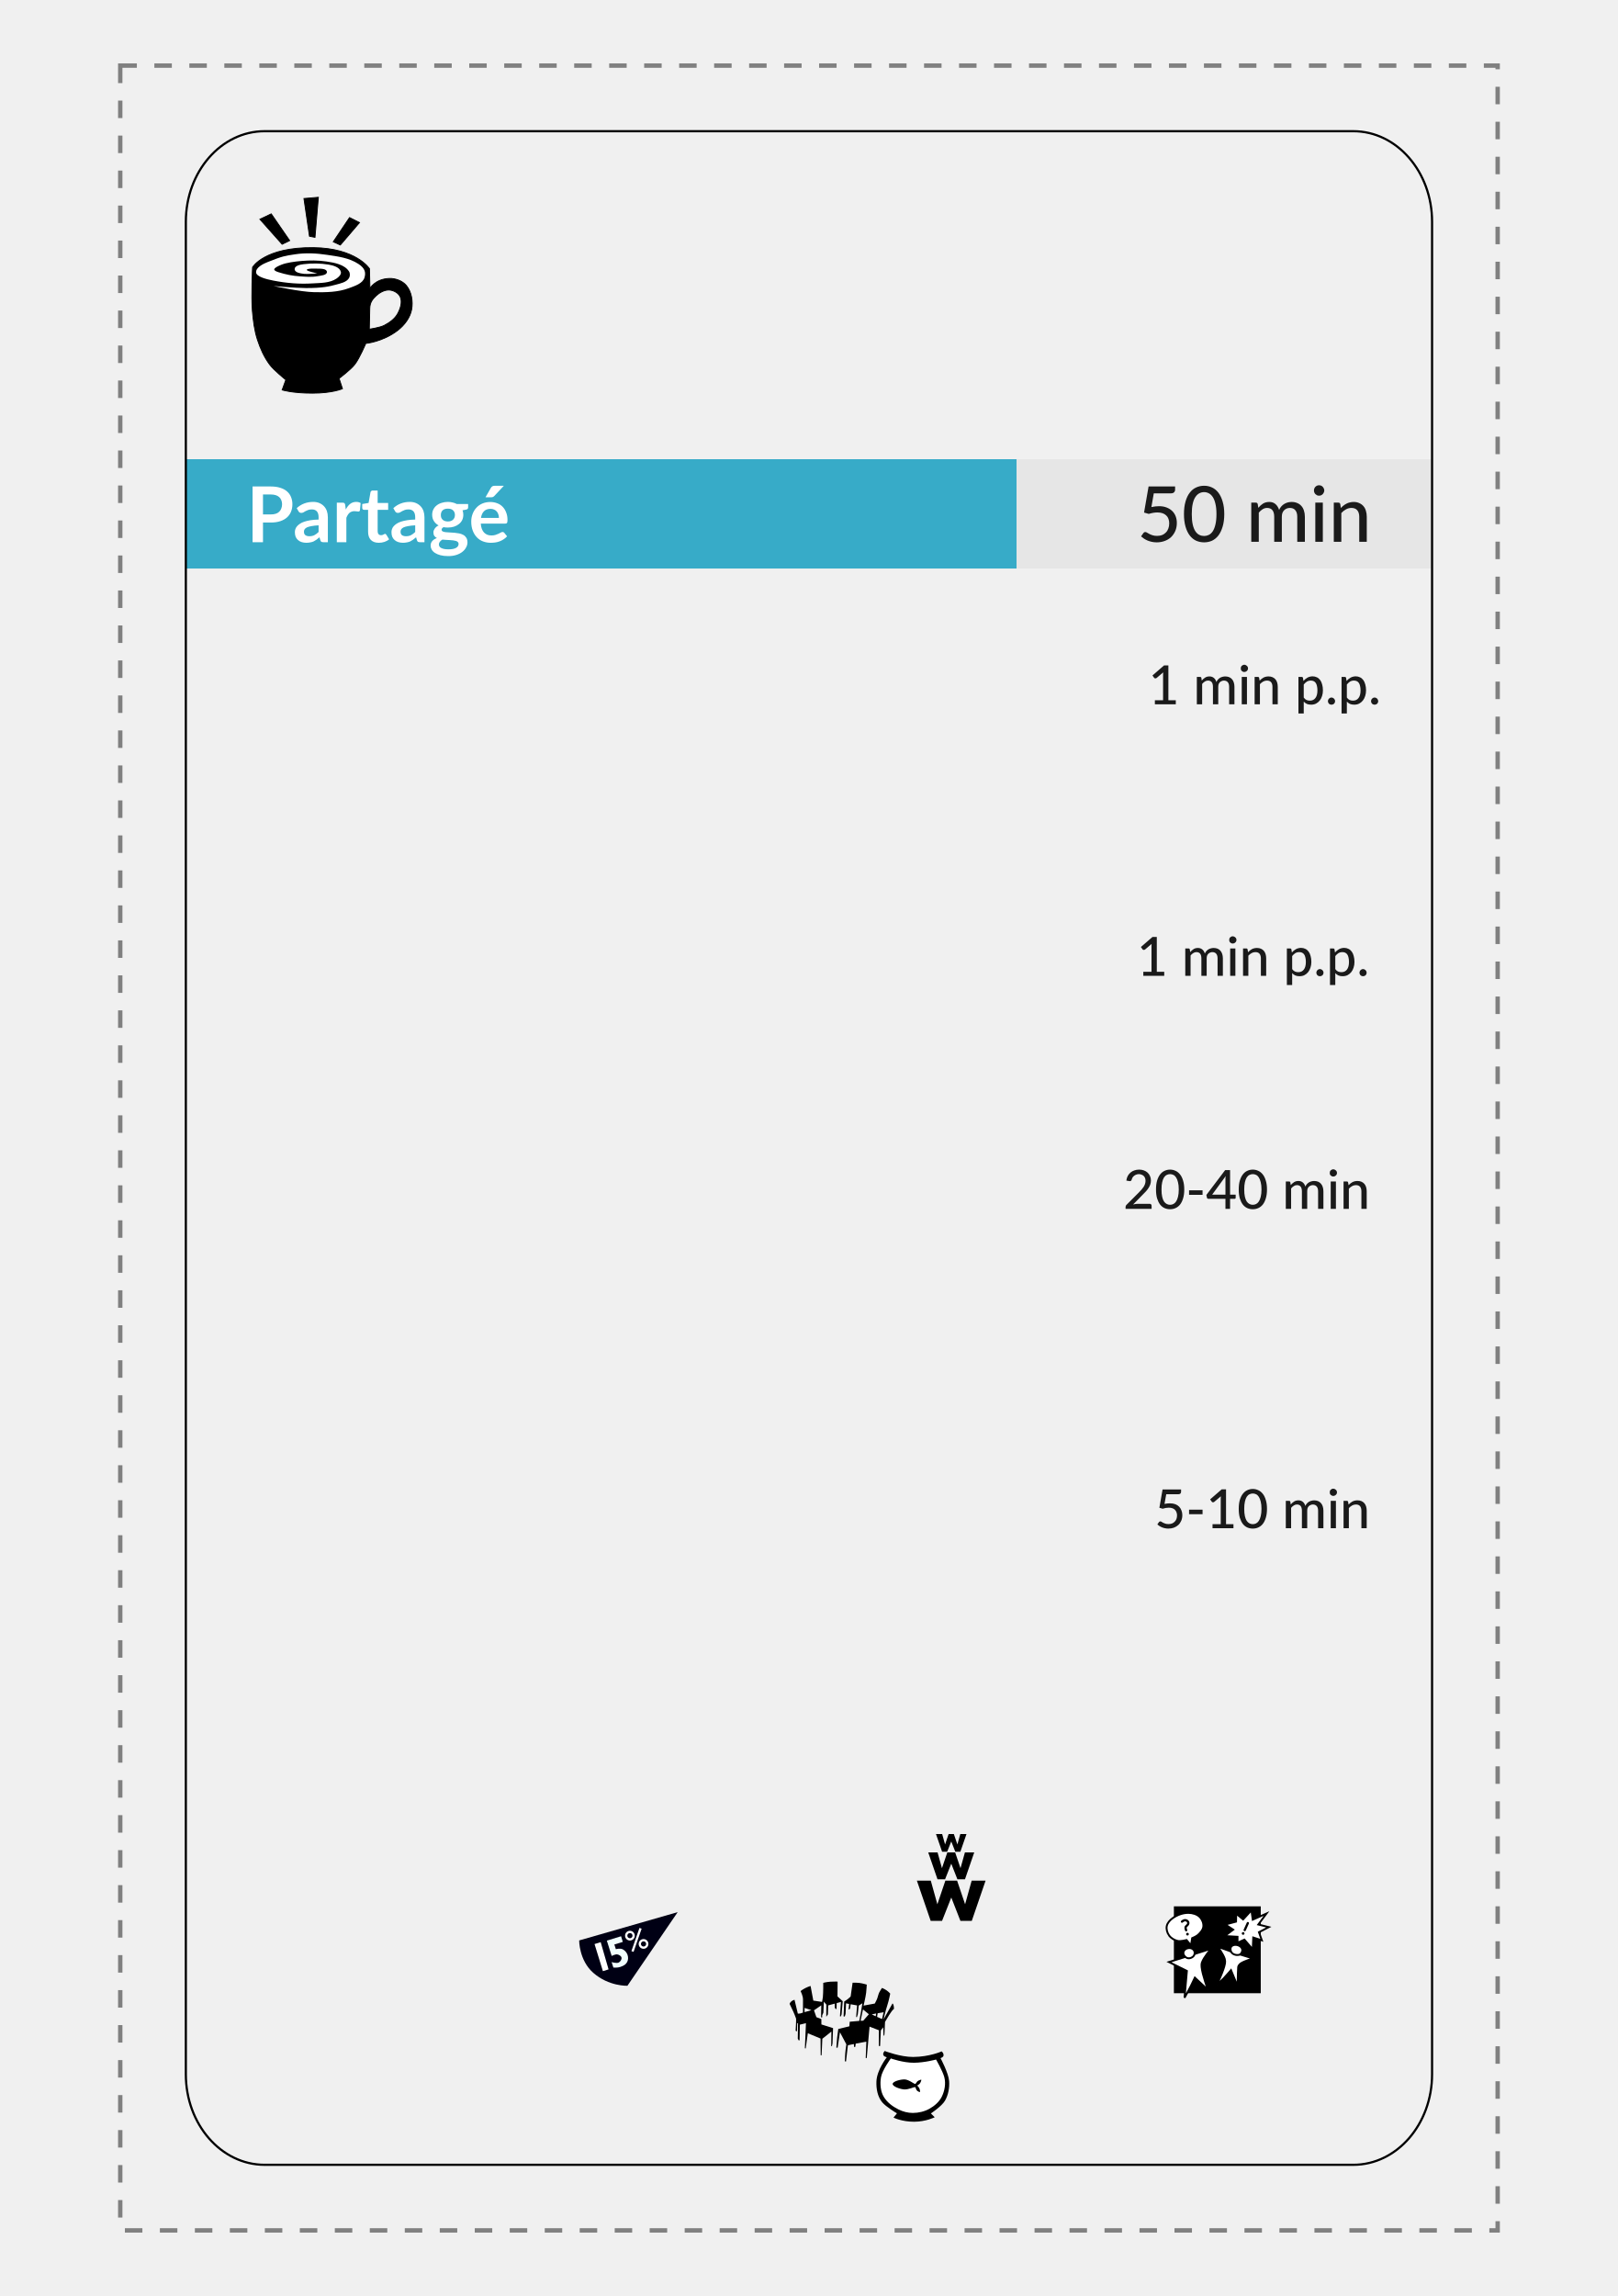
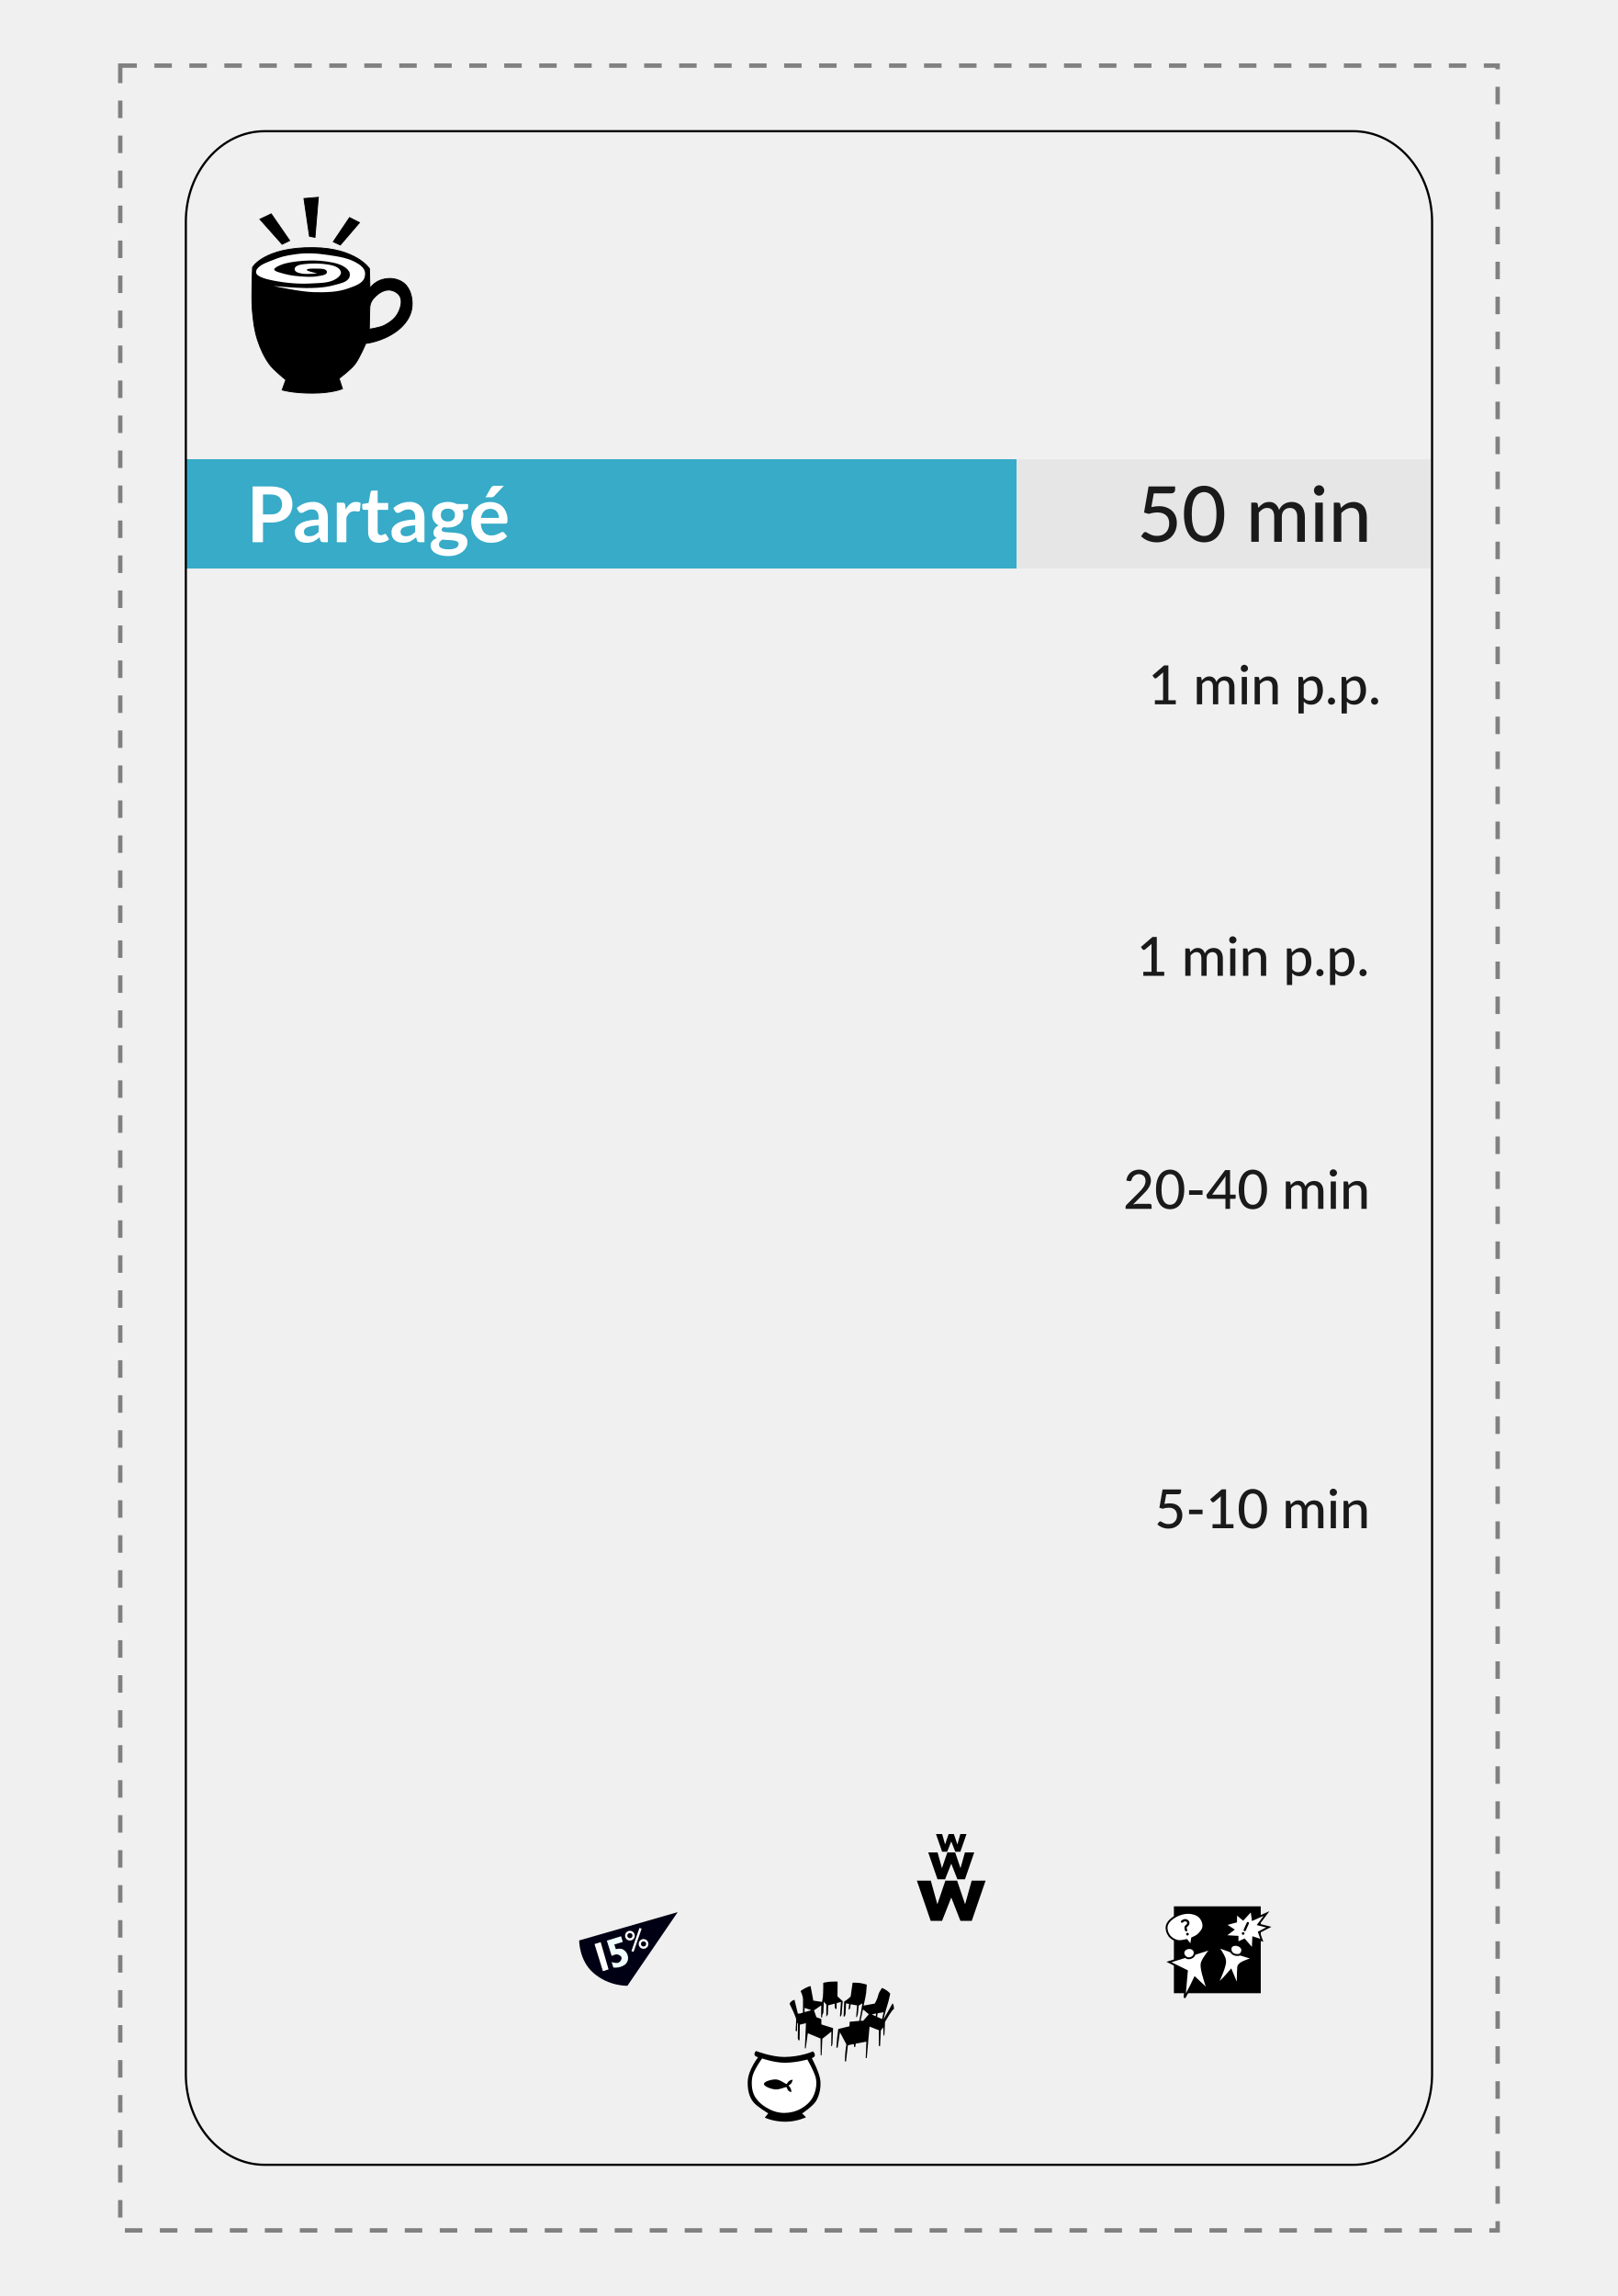
<svg xmlns="http://www.w3.org/2000/svg" xmlns:xlink="http://www.w3.org/1999/xlink" width="74mm" height="105mm" viewBox="0 0 262.205 372.047" id="svg2" version="1.1" enable-background="new">
  <defs id="defs4" />
  <g id="layer1" transform="translate(0,-680.315)" style="display:inline">
    <path style="fill:none;fill-rule:evenodd;stroke:#808080;stroke-width:0.709;stroke-linecap:butt;stroke-linejoin:miter;stroke-miterlimit:4;stroke-dasharray:2.835, 2.835;stroke-dashoffset:0;stroke-opacity:1" d="M 19.488,690.945 V 1041.732 H 242.717 V 690.945 Z" id="path3350" />
  </g>
  <g id="layer2" style="display:inline">
    <path style="fill:none;fill-opacity:1;stroke:none;stroke-width:0.709;stroke-miterlimit:4;stroke-dasharray:2.835, 2.835;stroke-dashoffset:0;stroke-opacity:1" d="m 42.884,21.259 c -7.071,0 -12.766,6.545 -12.766,14.674 l 0,38.477 201.969,0 0,-38.477 c 0,-8.129 -5.692,-14.674 -12.764,-14.674 l -176.439,0 z" id="rect4195-3" />
  </g>
  <g id="layer8" style="display:inline">
    <rect style="display:inline;fill:#37abc8;fill-opacity:1;stroke:none;stroke-width:1;stroke-miterlimit:4;stroke-dasharray:none;stroke-dashoffset:0;stroke-opacity:1" id="rect4178" width="134.646" height="17.717" x="30.118" y="74.409" />
    <text xml:space="preserve" style="font-style:normal;font-weight:normal;line-height:0%;font-family:sans-serif;letter-spacing:0px;word-spacing:0px;display:inline;fill:#000000;fill-opacity:1;stroke:none;stroke-width:1px;stroke-linecap:butt;stroke-linejoin:miter;stroke-opacity:1" x="39.935" y="87.861" id="text4180">
      <tspan id="tspan4182" x="39.935" y="87.861" style="font-style:normal;font-variant:normal;font-weight:bold;font-stretch:normal;font-size:12.5px;line-height:1.25;font-family:Lato;-inkscape-font-specification:'Lato Bold';fill:#ffffff">Partagé</tspan>
    </text>
    <rect y="74.409" x="164.764" height="17.717" width="67.323" id="rect4191" style="display:inline;fill:#e6e6e6;fill-opacity:1;stroke:none;stroke-width:1;stroke-miterlimit:4;stroke-dasharray:none;stroke-dashoffset:0;stroke-opacity:1" />
    <text xml:space="preserve" style="font-style:normal;font-weight:normal;line-height:0%;font-family:sans-serif;letter-spacing:0px;word-spacing:0px;fill:#1a1a1a;fill-opacity:1;stroke:none;stroke-width:1px;stroke-linecap:butt;stroke-linejoin:miter;stroke-opacity:1" x="184.268" y="87.79" id="text4193">
      <tspan id="tspan4195" x="184.268" y="87.79" style="font-style:normal;font-variant:normal;font-weight:500;font-stretch:normal;font-size:12.5px;line-height:1.25;font-family:Lato;-inkscape-font-specification:'Lato Medium';fill:#1a1a1a">50 min</tspan>
    </text>
  </g>
  <g id="layer7">
    <path style="fill:none;fill-rule:evenodd;stroke:none;stroke-width:1px;stroke-linecap:butt;stroke-linejoin:miter;stroke-opacity:1" d="m 99.213,31.89 0,31.89 122.244,0 0,-31.89 z" id="pathccb4300" />
    <flowRoot xml:space="preserve" style="font-style:normal;font-weight:normal;line-height:0.01%;font-family:sans-serif;text-align:end;letter-spacing:0px;word-spacing:0px;text-anchor:end;fill:#000000;fill-opacity:1;stroke:none;stroke-width:1px;stroke-linecap:butt;stroke-linejoin:miter;stroke-opacity:1" id="flowRoot4271" transform="translate(0,7.679518)">
      <flowRegion id="flowRegion4273">
        <use x="0" y="0" xlink:href="#pathccb4300" id="use4275" width="100%" height="100%" />
      </flowRegion>
      <flowPara style="font-style:normal;font-variant:normal;font-weight:bold;font-stretch:normal;font-size:13.375px;line-height:1.25;font-family:Roboto;-inkscape-font-specification:'Roboto Bold';text-align:end;text-anchor:end" id="flowPara4277">Conversation Cafe</flowPara>
    </flowRoot>
  </g>
  <g id="layer6" style="display:inline">
    <path style="fill:none;fill-rule:evenodd;stroke:none;stroke-width:1px;stroke-linecap:butt;stroke-linejoin:miter;stroke-opacity:1" d="m 40.748,31.89 0,31.89 53.15,0 0,-31.89 z" id="path4213" />
    <g transform="matrix(0.5318629,0,0,0.5318629,-57.98465,-35.64419)" id="layer23">
      <g id="g4766">
        <path style="fill:#000000;fill-opacity:1;stroke:#000000;stroke-width:0.265px;stroke-linecap:butt;stroke-linejoin:miter;stroke-opacity:1" d="m 188.211,133.81 3.461,-1.637 5.613,8.138 -2.292,1.123 z" id="path4748" />
        <path style="fill:#000000;fill-opacity:1;stroke:#000000;stroke-width:0.265px;stroke-linecap:butt;stroke-linejoin:miter;stroke-opacity:1" d="m 201.635,127.496 4.397,-0.374 -1.029,12.208 -1.684,-0.327 z" id="path4750" />
        <path style="fill:#000000;fill-opacity:1;stroke:#000000;stroke-width:0.265px;stroke-linecap:butt;stroke-linejoin:miter;stroke-opacity:1" d="m 215.526,133.295 3.04,1.543 -5.847,6.829 -2.152,-0.982 z" id="path4752" />
        <path id="path4754" transform="matrix(0.2645833,0,0,0.2645833,185.6354,126.9762)" d="M 71.254,58.531 C 14.72,57.966 1.293,81.137 1.293,81.137 c 0,0 -1.622,33.425 -0.219,50.049 0.951,11.265 2.335,22.661 5.832,33.412 3.269,10.049 7.695,19.955 13.967,28.461 5.096,6.911 18.738,17.678 18.738,17.678 l -4.244,11.666 c 0,0 11.395,3.713 34.826,3.713 23.431,0 34.648,-5.127 34.648,-5.127 l -3.891,-11.844 c 0,0 13.073,-9.738 18.031,-16.086 5.614,-7.187 12.729,-24.219 12.729,-24.219 0,0 19.387,-1.654 36.77,-15.025 7.607,-5.852 14.233,-14.499 16.014,-23.93 1.76,-9.321 -0.022,-20.522 -6.113,-27.793 -4.523,-5.398 -12.516,-8.302 -19.523,-8.08 -16.507,0.523 -22.373,11.543 -22.373,11.543 L 135.953,82.75 c 0,0 -15.304,-23.725 -64.699,-24.219 z m 86.973,48.811 c 0.351,0.004 0.7,0.021 1.049,0.053 4.786,0.435 10.136,3.459 12.094,7.848 2.677,6.003 0.115,13.727 -3.064,19.48 -3.252,5.885 -9.25,10.132 -15.203,13.258 -5.277,2.77 -17.324,4.42 -17.324,4.42 0,0 0.364,-17.394 0.529,-24.143 0.166,-6.749 3.455,-10.736 7.426,-14.395 3.869,-3.565 9.234,-6.578 14.494,-6.521 z" style="fill:#000000;fill-opacity:1;stroke:#000000;stroke-width:1px;stroke-linecap:butt;stroke-linejoin:miter;stroke-opacity:1" />
        <path style="fill:#ffffff;fill-opacity:1;stroke:none;stroke-width:0.265px;stroke-linecap:butt;stroke-linejoin:miter;stroke-opacity:1" d="m 192.385,154.153 c 0,0 8.244,1.813 12.435,1.885 3.529,0.061 7.213,0.017 10.517,-1.224 1.804,-0.677 4.245,-1.419 4.763,-3.274 0.403,-1.445 0.218,-2.74 -1.852,-4.101 -2.887,-1.898 -6.277,-2.283 -9.558,-2.778 -3.216,-0.486 -6.542,-0.662 -9.757,-0.165 -3.14,0.485 -3.743,0.516 -8.401,2.381 -1.226,0.491 -3.625,1.614 -3.473,3.175 0.125,1.273 3.142,2.044 5.226,2.447 4.094,0.792 7.979,1.111 11.972,0.86 2.468,-0.155 5.224,-0.075 7.276,-1.455 0.68,-0.457 1.539,-1.252 1.356,-2.051 -0.324,-1.412 -2.308,-1.983 -3.737,-2.216 -2.457,-0.401 -4.959,-0.46 -7.623,-0.132 -1.086,0.134 -2.752,0.48 -2.729,1.521 0.024,1.06 1.844,1.295 2.844,1.422 1.064,0.135 4.051,-0.149 4.051,-0.149 0,0 -3.201,-0.627 -3.192,-1.058 0.01,-0.501 2.526,-0.388 3.142,-0.38 1.053,0.013 2.933,-0.042 2.993,1.009 0.057,0.997 -1.913,1.122 -2.712,1.273 -2.07,0.391 -3.926,0.156 -5.49,0.066 -2.219,-0.128 -4.253,-0.534 -6.548,-1.257 -0.497,-0.156 -1.358,-0.479 -1.306,-0.86 0.075,-0.553 1.391,-1.092 2.183,-1.422 1.466,-0.612 4.074,-0.979 6.154,-1.15 2.515,-0.206 4.933,-0.227 7.569,0.161 2.401,0.353 5.467,0.903 6.848,2.973 0.386,0.578 0.394,1.49 0.033,2.084 -0.78,1.285 -2.585,1.62 -4.035,2.017 -1.834,0.503 -4.066,1.048 -9.095,1.025 -3.359,-0.015 -9.856,-0.628 -9.856,-0.628 z" id="path4758" />
      </g>
    </g>
  </g>
  <g id="layer5" style="display:inline">
    <rect style="fill:none;fill-opacity:1;stroke:#000000;stroke-width:0.354;stroke-miterlimit:4;stroke-dasharray:none;stroke-dashoffset:0;stroke-opacity:1" id="rect4187" width="201.969" height="329.528" x="30.118" y="21.26" ry="14.674" rx="12.764" />
  </g>
  <g id="layer9">
    <path style="fill:none;fill-rule:evenodd;stroke:none;stroke-width:1.037px;stroke-linecap:butt;stroke-linejoin:miter;stroke-opacity:1" d="M 34.119,96.127 V 340.157 H 184.252 V 96.127 H 34.119" id="pathccb4245" />
    <flowRoot xml:space="preserve" style="font-style:normal;font-weight:normal;line-height:0.85;font-family:sans-serif;letter-spacing:0px;word-spacing:0px;fill:#000000;fill-opacity:1;stroke:none;stroke-width:1px;stroke-linecap:butt;stroke-linejoin:miter;stroke-opacity:1" id="flowRoot4251">
      <flowRegion id="flowRegion4253">
        <use x="0" y="0" xlink:href="#pathccb4245" id="use4255" width="100%" height="100%" />
      </flowRegion>
      <flowPara id="flowPara4257" style="font-style:normal;font-variant:normal;font-weight:bold;font-stretch:normal;font-size:8.75px;font-family:Roboto;-inkscape-font-specification:'Roboto Bold';fill:#999999;fill-opacity:1">Etapes</flowPara>
      <flowPara style="font-style:normal;font-variant:normal;font-weight:normal;font-stretch:normal;font-size:8.75px;font-family:Lato;-inkscape-font-specification:Lato;fill:#1a1a1a;fill-opacity:1" id="flowPara4303">Énoncer le thème de la conversation, généralement sous la forme d'une question et en expliquant le processus.</flowPara>
      <flowPara style="font-style:normal;font-variant:normal;font-weight:normal;font-stretch:normal;font-size:8.75px;font-family:Lato;-inkscape-font-specification:Lato;fill:#1a1a1a;fill-opacity:1" id="flowPara4299"> </flowPara>
      <flowPara style="font-style:normal;font-variant:normal;font-weight:normal;font-stretch:normal;font-size:8.75px;font-family:Lato;-inkscape-font-specification:Lato;fill:#1a1a1a;fill-opacity:1" id="flowPara4301">Chaque personne partage ce qu'elle pense, ressent ou fait à propos du thème ou du sujet.</flowPara>
      <flowPara style="font-style:normal;font-variant:normal;font-weight:normal;font-stretch:normal;font-size:8.75px;font-family:Lato;-inkscape-font-specification:Lato;fill:#1a1a1a;fill-opacity:1" id="flowPara4287"> </flowPara>
      <flowPara style="font-style:normal;font-variant:normal;font-weight:normal;font-stretch:normal;font-size:8.75px;font-family:Lato;-inkscape-font-specification:Lato;fill:#1a1a1a;fill-opacity:1" id="flowPara4289">Chaque personne partage ses pensées et ses sentiments après avoir écouté toutes les personnes présentes à la table.</flowPara>
      <flowPara style="font-style:normal;font-variant:normal;font-weight:normal;font-stretch:normal;font-size:8.75px;font-family:Lato;-inkscape-font-specification:Lato;fill:#1a1a1a;fill-opacity:1" id="flowPara4291"> </flowPara>
-       <flowPara style="font-style:normal;font-variant:normal;font-weight:normal;font-stretch:normal;font-size:8.75px;font-family:Lato;-inkscape-font-specification:Lato;fill:#1a1a1a;fill-opacity:1" id="flowPara4293">Open conversation</flowPara>
+       <flowPara style="font-style:normal;font-variant:normal;font-weight:normal;font-stretch:normal;font-size:8.75px;font-family:Lato;-inkscape-font-specification:Lato;fill:#1a1a1a;fill-opacity:1" id="flowPara4293">Conversation ouverte</flowPara>
      <flowPara style="font-style:normal;font-variant:normal;font-weight:normal;font-stretch:normal;font-size:8.75px;font-family:Lato;-inkscape-font-specification:Lato;fill:#1a1a1a;fill-opacity:1" id="flowPara4295"> </flowPara>
      <flowPara style="font-style:normal;font-variant:normal;font-weight:normal;font-stretch:normal;font-size:8.75px;font-family:Lato;-inkscape-font-specification:Lato;fill:#1a1a1a;fill-opacity:1" id="flowPara4313">Chaque membre partage ses "enseignements"</flowPara>
    </flowRoot>
  </g>
  <g id="layer4" style="display:inline">
    <text id="text4227" y="158.124" x="184.21" style="font-style:normal;font-weight:normal;line-height:0%;font-family:sans-serif;letter-spacing:0px;word-spacing:0px;fill:#1a1a1a;fill-opacity:1;stroke:none;stroke-width:1px;stroke-linecap:butt;stroke-linejoin:miter;stroke-opacity:1" xml:space="preserve">
      <tspan style="font-style:normal;font-variant:normal;font-weight:500;font-stretch:normal;font-size:8.75px;line-height:1.25;font-family:Lato;-inkscape-font-specification:'Lato Medium';fill:#1a1a1a" y="158.124" x="184.21" id="tspan4229">1 min p.p.</tspan>
    </text>
    <text id="text4231" y="195.882" x="182.023" style="font-style:normal;font-weight:normal;line-height:0%;font-family:sans-serif;letter-spacing:0px;word-spacing:0px;fill:#1a1a1a;fill-opacity:1;stroke:none;stroke-width:1px;stroke-linecap:butt;stroke-linejoin:miter;stroke-opacity:1" xml:space="preserve">
      <tspan style="font-style:normal;font-variant:normal;font-weight:500;font-stretch:normal;font-size:8.75px;line-height:1.25;font-family:Lato;-inkscape-font-specification:'Lato Medium';fill:#1a1a1a" y="195.882" x="182.023" id="tspan4233">20-40 min</tspan>
    </text>
    <path style="fill:none;fill-rule:evenodd;stroke:none;stroke-width:1px;stroke-linecap:butt;stroke-linejoin:miter;stroke-opacity:1" d="m 194.882,102.756 v 237.402 h 26.575 V 102.756 Z" id="path4239" />
    <text xml:space="preserve" style="font-style:normal;font-weight:normal;line-height:0%;font-family:sans-serif;letter-spacing:0px;word-spacing:0px;fill:#1a1a1a;fill-opacity:1;stroke:none;stroke-width:1px;stroke-linecap:butt;stroke-linejoin:miter;stroke-opacity:1" x="186.085" y="114.124" id="text4319">
      <tspan id="tspan4321" x="186.085" y="114.124" style="font-style:normal;font-variant:normal;font-weight:500;font-stretch:normal;font-size:8.75px;line-height:1.25;font-family:Lato;-inkscape-font-specification:'Lato Medium';fill:#1a1a1a">1 min p.p.</tspan>
    </text>
    <text xml:space="preserve" style="font-style:normal;font-weight:normal;line-height:0%;font-family:sans-serif;letter-spacing:0px;word-spacing:0px;fill:#1a1a1a;fill-opacity:1;stroke:none;stroke-width:1px;stroke-linecap:butt;stroke-linejoin:miter;stroke-opacity:1" x="187.099" y="247.632" id="text4323">
      <tspan id="tspan4325" x="187.099" y="247.632" style="font-style:normal;font-variant:normal;font-weight:500;font-stretch:normal;font-size:8.75px;line-height:1.25;font-family:Lato;-inkscape-font-specification:'Lato Medium';fill:#1a1a1a">5-10 min</tspan>
    </text>
  </g>
  <g id="layer10" style="display:inline">
    <path style="fill:none;fill-rule:evenodd;stroke:none;stroke-width:1px;stroke-linecap:butt;stroke-linejoin:miter;stroke-opacity:1" d="m 40.748,269.282 v 70.876 H 221.457 v -70.876 z" id="pathccb4343" />
    <flowRoot xml:space="preserve" style="font-style:normal;font-weight:normal;line-height:0.01%;font-family:sans-serif;letter-spacing:0px;word-spacing:0px;fill:#000000;fill-opacity:1;stroke:none;stroke-width:1px;stroke-linecap:butt;stroke-linejoin:miter;stroke-opacity:1" id="flowRoot4351" transform="translate(-5.625,19.53125)">
      <flowRegion id="flowRegion4353">
        <use x="0" y="0" xlink:href="#pathccb4343" id="use4355" width="100%" height="100%" />
      </flowRegion>
      <flowPara id="flowPara4357" style="font-style:normal;font-variant:normal;font-weight:bold;font-stretch:normal;font-size:8.75px;line-height:1.25;font-family:Roboto;-inkscape-font-specification:'Roboto Bold';fill:#999999;fill-opacity:1">Fonctionne avec</flowPara>
      <flowPara id="flowPara4359" style="font-style:normal;font-variant:normal;font-weight:normal;font-stretch:normal;font-size:8.75px;line-height:1.25;font-family:Lato;-inkscape-font-specification:Lato;fill:#1a1a1a">What? So What? Now What?  </flowPara>
      <flowPara style="font-style:normal;font-variant:normal;font-weight:normal;font-stretch:normal;font-size:8.75px;line-height:1.25;font-family:Lato;-inkscape-font-specification:Lato;fill:#1a1a1a" id="flowPara1">15% Solutions             Design Storyboards</flowPara>
      <flowPara style="font-style:normal;font-variant:normal;font-weight:normal;font-stretch:normal;font-size:8.75px;line-height:1.25;font-family:Lato;-inkscape-font-specification:Lato;fill:#1a1a1a" id="flowPara2">Open Space Technology </flowPara>
-       <flowPara style="font-style:normal;font-variant:normal;font-weight:normal;font-stretch:normal;font-size:8.75px;line-height:1.25;font-family:Lato;-inkscape-font-specification:Lato;fill:#1a1a1a" id="flowPara3">User Experience Fishbowl</flowPara>
+       <flowPara style="font-style:normal;font-variant:normal;font-weight:normal;font-stretch:normal;font-size:8.75px;line-height:1.25;font-family:Lato;-inkscape-font-specification:Lato;fill:#1a1a1a" id="flowPara3">Expérience Utilisateur</flowPara>
    </flowRoot>
    <g transform="matrix(0.4568551,0,0,0.4568551,112.2451,292.7045)" id="layer8-3" style="display:inline">
      <g id="g981">
        <g aria-label="w" transform="scale(1.06805,0.9362862)" style="font-style:normal;font-weight:normal;font-size:11.303px;line-height:1.25;font-family:sans-serif;letter-spacing:0px;word-spacing:0px;fill:#000000;fill-opacity:1;stroke:none;stroke-width:0.283" id="text956">
          <path d="m 82.849,43.391 3.07,-8.862 3.038,8.862 h 3.766 l 4.589,-15.255 h -4.621 l -2.184,8.957 -2.659,-8.957 h -3.893 l -2.659,8.957 -2.184,-8.957 h -4.621 l 4.589,15.255 z" style="font-style:normal;font-variant:normal;font-weight:bold;font-stretch:normal;font-size:31.65px;font-family:JournalSans;-inkscape-font-specification:'JournalSans Bold';stroke-width:0.283" id="path966" />
        </g>
        <g aria-label="w" transform="scale(1.070243,0.9343669)" style="font-style:normal;font-weight:normal;font-size:11.327px;line-height:1.25;font-family:sans-serif;letter-spacing:0px;word-spacing:0px;fill:#000000;fill-opacity:1;stroke:none;stroke-width:0.283" id="text960">
          <path d="m 83.687,27.676 2.051,-5.92 2.03,5.92 h 2.516 L 93.349,17.485 H 90.262 L 88.803,23.469 87.027,17.485 H 84.427 l -1.776,5.984 -1.459,-5.984 h -3.087 l 3.066,10.191 z" style="font-style:normal;font-variant:normal;font-weight:bold;font-stretch:normal;font-size:21.143px;font-family:'Journal Sans';-inkscape-font-specification:'Journal Sans Bold';stroke-width:0.283" id="path969" />
        </g>
        <g aria-label="w" transform="scale(1.072666,0.9322571)" style="font-style:normal;font-weight:normal;font-size:11.352px;line-height:1.25;font-family:sans-serif;letter-spacing:0px;word-spacing:0px;fill:#000000;fill-opacity:1;stroke:none;stroke-width:0.284" id="text964">
          <path d="m 84.182,17.274 1.358,-3.92 1.344,3.92 h 1.666 l 2.03,-6.749 h -2.044 l -0.966,3.962 -1.176,-3.962 H 84.672 l -1.176,3.962 -0.966,-3.962 h -2.044 l 2.03,6.749 z" style="font-style:normal;font-variant:normal;font-weight:bold;font-stretch:normal;font-size:14.001px;font-family:'Journal Sans';-inkscape-font-specification:'Journal Sans Bold';stroke-width:0.284" id="path972" />
        </g>
      </g>
    </g>
    <g transform="matrix(0.6158138,0,0,0.6158139,50.04108,213.9086)" id="g24" style="display:inline;enable-background:new">
      <g id="g23">
        <path style="fill:#000014;fill-opacity:1;stroke:none;stroke-width:0.265px;stroke-linecap:butt;stroke-linejoin:miter;stroke-opacity:1" d="M 71.161,163.236 97.086,155.786 83.856,175.163 c 0,0 -4.877,0.206 -8.987,-3.408 -3.76,-3.306 -3.708,-8.519 -3.708,-8.519 z" id="path20" />
        <path style="fill:#ffffff;fill-opacity:1;stroke:none;stroke-width:0.265px;stroke-linecap:butt;stroke-linejoin:miter;stroke-opacity:1" d="m 75.203,164.188 1.62,-0.501 2.071,7.166 -1.487,0.468 z" id="path21" />
        <path style="fill:#f0ffff;fill-opacity:1;stroke:none;stroke-width:0.265;stroke-linecap:butt;stroke-linejoin:miter;stroke-miterlimit:4;stroke-dasharray:none;stroke-opacity:1" d="m 80.816,165.541 -0.401,-1.236 2.222,-0.685 -0.451,-1.487 -3.742,1.153 1.27,4.026 c 0,0 0.983,-0.501 1.487,-0.401 0.455,0.091 1.012,0.396 1.102,0.852 0.097,0.484 -0.3,1.052 -0.735,1.286 -0.55,0.297 -1.871,-0.117 -1.871,-0.117 l 0.468,1.437 c 0,0 1.066,0.111 1.837,-0.167 0.95,-0.342 1.435,-0.642 1.787,-1.286 0.302,-0.553 0.304,-1.291 0.1,-1.888 -0.205,-0.602 -0.684,-1.144 -1.244,-1.445 -0.718,-0.386 -1.829,-0.042 -1.829,-0.042 z" id="path22" />
        <circle style="fill:none;fill-opacity:1;stroke:#ffffff;stroke-width:0.6;stroke-miterlimit:4;stroke-dasharray:none;stroke-opacity:1" id="circle22" cx="84.516" cy="161.975" r="0.979" />
        <circle style="fill:none;fill-opacity:1;stroke:#ffffff;stroke-width:0.6;stroke-miterlimit:4;stroke-dasharray:none;stroke-opacity:1" id="circle23" cx="88.099" cy="164.155" r="0.979" />
        <path style="fill:none;stroke:#ffffff;stroke-width:0.6;stroke-linecap:butt;stroke-linejoin:miter;stroke-miterlimit:4;stroke-dasharray:none;stroke-opacity:1" d="m 85.192,166.143 2.121,-6.097" id="path23" />
      </g>
    </g>
    <g transform="matrix(0.6555301,0,0,0.6555301,8.691654,237.1613)" id="layer33" style="display:inline;enable-background:new">
      <g id="g4911">
        <rect style="opacity:1;fill:#000000;fill-opacity:1;stroke:none;stroke-width:0.565;stroke-linecap:round;stroke-miterlimit:4;stroke-dasharray:none;stroke-opacity:1" id="rect4897" width="21.475" height="21.475" x="276.957" y="109.446" />
        <path style="fill:#ffffff;fill-opacity:1;stroke:#000000;stroke-width:0.465;stroke-linecap:butt;stroke-linejoin:miter;stroke-miterlimit:4;stroke-dasharray:none;stroke-opacity:1" d="m 275.74,123.211 4.433,2.202 -0.582,6.619 c 0,0 1.069,-1.913 1.539,-2.859 0.354,-0.712 1.016,-2.101 1.016,-2.101 l 3.232,3.031 c 0,0 -1.383,-3.713 -1.573,-5.662 -0.036,-0.371 -0.035,-0.763 0.086,-1.115 0.443,-1.288 2.259,-3.403 2.259,-3.403 l -5.205,1.659 z" id="path4861" />
        <path style="fill:#ffffff;fill-opacity:1;stroke:#000000;stroke-width:0.465;stroke-linecap:butt;stroke-linejoin:miter;stroke-miterlimit:4;stroke-dasharray:none;stroke-opacity:1" d="m 279.487,121.581 c -0.148,-0.229 -0.225,-0.533 -0.172,-0.801 0.059,-0.296 0.264,-0.576 0.515,-0.744 0.341,-0.227 0.796,-0.317 1.201,-0.257 0.312,0.046 0.631,0.212 0.829,0.458 0.168,0.209 0.245,0.504 0.229,0.772 -0.019,0.306 -0.141,0.637 -0.368,0.843 -0.335,0.304 -0.844,0.492 -1.29,0.421 -0.385,-0.062 -0.732,-0.364 -0.944,-0.691 z" id="path4859" />
        <path style="fill:#ffffff;fill-opacity:1;stroke:#000000;stroke-width:0.465;stroke-linecap:butt;stroke-linejoin:miter;stroke-miterlimit:4;stroke-dasharray:none;stroke-opacity:1" d="m 287.816,119.455 4.287,1.517 4.408,1.355 c 0,0 -2.038,0.618 -2.932,1.173 -0.292,0.181 -0.705,0.607 -0.728,0.95 -0.131,1.972 -0.121,4.772 -0.121,4.772 l -1.658,-4.004 c 0,0 -1.214,1.418 -1.8,2.022 -0.594,0.612 -1.719,1.598 -1.719,1.598 0,0 1.729,-3.435 2.042,-5.298 0.057,-0.339 0.034,-0.761 -0.061,-1.092 -0.326,-1.135 -1.719,-2.993 -1.719,-2.993 z" id="path4865" />
        <path style="fill:#ffffff;fill-opacity:1;stroke:#000000;stroke-width:0.465;stroke-linecap:butt;stroke-linejoin:miter;stroke-miterlimit:4;stroke-dasharray:none;stroke-opacity:1" d="m 290.95,120.042 c -0.006,-0.258 0.079,-0.547 0.263,-0.728 0.254,-0.249 0.655,-0.353 1.011,-0.344 0.457,0.011 0.944,0.19 1.274,0.506 0.214,0.204 0.369,0.513 0.364,0.809 -0.006,0.368 -0.198,0.761 -0.485,0.991 -0.227,0.182 -0.559,0.223 -0.849,0.202 -0.419,-0.03 -0.873,-0.17 -1.173,-0.465 -0.25,-0.246 -0.396,-0.62 -0.404,-0.971 z" id="path4863" />
        <path style="fill:#ffffff;fill-opacity:1;stroke:#000000;stroke-width:0.465;stroke-linecap:butt;stroke-linejoin:miter;stroke-miterlimit:4;stroke-dasharray:none;stroke-opacity:1" d="m 275.764,116.645 c -0.469,-0.654 -0.731,-1.558 -0.566,-2.346 0.167,-0.796 0.815,-1.469 1.476,-1.941 1.115,-0.797 2.532,-1.315 3.903,-1.294 0.983,0.015 2.073,0.318 2.77,1.011 0.602,0.598 0.981,1.542 0.89,2.386 -0.087,0.805 -0.724,1.489 -1.314,2.042 -0.405,0.38 -1.456,0.809 -1.456,0.809 l -0.283,1.8 -1.092,-1.335 c 0,0 -1.472,0.39 -2.184,0.222 -0.823,-0.194 -1.651,-0.668 -2.143,-1.355 z" id="path4867" />
        <path style="fill:#ffffff;fill-opacity:1;stroke:#000000;stroke-width:0.465;stroke-linecap:butt;stroke-linejoin:miter;stroke-miterlimit:4;stroke-dasharray:none;stroke-opacity:1" d="m 299.848,111.225 -2.022,2.71 2.588,0.647 -2.427,1.254 0.708,2.002 -2.123,-0.688 -0.121,2.912 -2.063,-2.386 -1.699,0.768 v -1.476 l -3.175,-0.182 2.103,-1.577 -1.941,-1.274 2.649,-0.708 0.041,-1.962 1.699,1.416 2.063,-2.245 0.324,2.305 z" id="path4869" />
        <path style="fill:none;stroke:#000000;stroke-width:0.565;stroke-linecap:round;stroke-linejoin:miter;stroke-miterlimit:4;stroke-dasharray:none;stroke-opacity:1" d="m 278.959,113.227 c 0,0 0.412,-0.415 0.89,-0.344 0.353,0.053 0.731,0.318 0.667,0.768 -0.073,0.512 -0.587,0.601 -0.667,0.991 -0.049,0.237 0.136,0.714 0.136,0.714" id="path4871" />
        <path style="fill:none;stroke:#000000;stroke-width:0.565;stroke-linecap:round;stroke-linejoin:miter;stroke-miterlimit:4;stroke-dasharray:none;stroke-opacity:1" d="m 295.237,113.591 -0.768,1.719" id="path4878" />
        <circle style="opacity:1;fill:#000000;fill-opacity:1;stroke:none;stroke-width:0.393;stroke-linecap:round;stroke-miterlimit:4;stroke-dasharray:none;stroke-opacity:1" id="path4880" cx="294.074" cy="116.149" r="0.334" />
        <circle style="opacity:1;fill:#000000;fill-opacity:1;stroke:none;stroke-width:0.393;stroke-linecap:round;stroke-miterlimit:4;stroke-dasharray:none;stroke-opacity:1" id="path4880-5" cx="280.314" cy="116.321" r="0.334" />
      </g>
    </g>
-     <g transform="matrix(0.4737997,0,0,0.4737996,48.68635,236.2813)" id="layer24" style="display:inline;enable-background:new">
+     <g transform="matrix(0.4737997,0,0,0.4737996,27.82697,236.2813)" id="layer24" style="display:inline;enable-background:new">
      <path id="path4771" d="m 202.869,225.524 c 0,0 2.8,1.438 7.078,1.422 4.008,-0.015 7.013,-1.525 7.013,-1.525 l -1.308,-1.319 c 0,0 3.734,-2.463 4.812,-4.333 1.146,-1.987 1.595,-4.444 1.424,-6.732 -0.209,-2.782 -2.935,-7.838 -2.935,-7.838 0,0 0.684,-0.256 0.899,-0.572 0.215,-0.316 0.144,-0.668 0.05,-0.981 -0.091,-0.302 -0.562,-0.761 -0.562,-0.761 0,0 -4.103,1.874 -9.755,1.91 -4.346,0.028 -9.739,-2.047 -9.739,-2.047 0,0 -0.467,0.555 -0.505,0.895 -0.03,0.264 0.014,0.511 0.225,0.766 0.212,0.255 1.006,0.494 1.006,0.494 0,0 -3.409,4.3 -3.548,8.306 -0.089,2.561 0.407,5.199 1.986,7.099 1.283,1.543 5.034,3.777 5.034,3.777 z" style="fill:#000000;fill-opacity:1;stroke:none;stroke-width:0.265px;stroke-linecap:butt;stroke-linejoin:miter;stroke-opacity:1" />
      <path id="path4769" d="m 201.951,205.301 c 0,0 4.24,1.516 7.963,1.473 3.704,-0.043 7.507,-1.099 7.507,-1.099 0,0 2.281,3.948 2.83,6.057 0.567,2.177 0.119,4.678 -0.889,6.688 -0.869,1.735 -2.471,3.119 -4.163,4.069 -1.711,0.961 -3.744,1.442 -5.706,1.45 -1.702,0.007 -3.438,-0.452 -4.958,-1.216 -1.956,-0.983 -3.801,-2.321 -5.005,-4.303 -1.119,-1.842 -1.326,-4.502 -0.935,-6.735 0.414,-2.368 3.356,-6.384 3.356,-6.384 z" style="fill:#ffffff;fill-opacity:1;stroke:none;stroke-width:0.265px;stroke-linecap:butt;stroke-linejoin:miter;stroke-opacity:1" />
      <path id="path4773" d="m 202.572,214.015 c 0.052,-0.881 2.698,-1.569 4.085,-1.538 1.386,0.031 3.271,1.536 3.555,1.554 0.285,0.019 0.546,-0.66 0.852,-0.926 0.305,-0.266 1.222,-0.604 1.315,-0.529 0.093,0.074 -0.232,0.958 -0.488,1.29 -0.256,0.332 -0.918,0.695 -0.918,0.695 0,0 0.635,0.662 0.777,1.05 0.142,0.388 0.285,1.078 0.149,1.166 -0.136,0.088 -0.829,-0.255 -1.1,-0.596 -0.271,-0.341 -0.316,-1.086 -0.636,-1.09 -0.32,-0.005 -2.156,0.853 -3.539,0.81 -1.383,-0.043 -4.103,-1.004 -4.051,-1.885 z" style="fill:#000000;fill-opacity:1;stroke:none;stroke-width:0.265px;stroke-linecap:butt;stroke-linejoin:miter;stroke-opacity:1" />
    </g>
    <g transform="matrix(0.3373244,0,0,0.3373245,26.33848,308.0683)" id="layer36" style="display:inline;enable-background:new">
      <g id="g4870">
        <path style="fill:#000000;fill-opacity:1;stroke:none;stroke-width:1px;stroke-linecap:butt;stroke-linejoin:miter;stroke-opacity:1" d="m 1221.853,145.943 c -2.387,-0.004 -5.564,0.043 -8.726,0.238 -7.041,0.435 -13.352,2.111 -13.352,2.111 0,0 0.155,17.266 -0.697,25.84 -0.294,2.956 -1.52,8.783 -1.52,8.783 l -15.82,-2.371 -4.969,-26.596 c 0,0 -4.147,1.111 -9.76,3.947 -5.652,2.856 -8.354,5.377 -8.354,5.377 0,0 4.399,8.636 4.357,15.209 -0.05,7.746 -0.076,23.693 -0.076,23.693 0,0 -2.136,1.17 -4.896,1.693 -2.882,0.546 -4.428,0.217 -4.428,0.217 l -5.963,-24.916 c 0,0 -2.548,0.209 -5.533,2.572 -2.904,2.299 -3.408,4.766 -3.408,4.766 l 6.726,14.139 c 0,0 4.789,11.075 5.043,12.688 0.31,1.967 -0.84,21.936 -0.84,21.936 l 2.445,1.146 0.521,-15.223 1.389,0.854 -0.457,27.59 1.527,2.98 1.758,0.076 0.459,-28.508 11.082,-2.674 -1.949,45.506 1.514,0.434 3.836,-27.617 23.131,9.566 0.217,30.373 1.674,0.053 1.351,-30.047 16.43,-13.025 -0.379,26.428 1.406,-0.055 1.025,-4.809 0.973,-27.834 -21.18,-6.68 -0.076,-9.707 -9.02,-3.516 -4.356,-12.381 13.223,-9.096 -0.383,21.859 2.064,0.152 v -3.822 l 2.139,-4.891 0.842,-20.023 4.586,5.426 -0.154,22.088 2.982,-4.357 0.502,-16.328 11.879,-3.16 v 6.572 l 1.147,2.676 2.139,0.688 0.23,-10.93 7.719,-2.062 -1.758,26.061 1.605,0.23 1.375,-3.668 2.064,-23.924 -9.555,-8.789 L 1225.838,146 c 0,0 -1.598,-0.053 -3.984,-0.057 z m -55.98,47.846 12.375,4.055 -12.43,3.674 z" transform="scale(0.2645833)" id="path4849" />
        <path style="fill:#000000;fill-opacity:1;stroke:none;stroke-width:1px;stroke-linecap:butt;stroke-linejoin:miter;stroke-opacity:1" d="m 1253.047,148.064 -3.516,24.992 c 0,0 -3.015,2.961 -4.662,4.279 -2.229,1.785 -7.031,4.891 -7.031,4.891 l -1.147,26.98 2.139,0.229 1.453,-4.738 0.84,-19.184 5.674,1.146 -1.012,9.707 1.566,0.152 1.338,-2.369 0.807,-6.994 11.721,2.121 -1.709,21.076 1.445,0.098 1.543,-5.197 1.668,-15.619 6.68,-4.238 -2.582,16.109 -3.09,15.889 -17.322,1.518 -0.611,8.256 -20.178,4.891 c 0,0 -1.47,10.18 -2.014,15.293 -0.656,6.174 -1.502,18.564 -1.502,18.564 l 2.369,0.076 4.176,-28.072 11.609,22.008 c 0,0 -1.002,7.421 -1.42,10.658 -0.518,4.015 -0.704,7.202 -0.912,11.357 -0.143,2.849 -0.365,8.771 -0.365,8.771 l 2.113,0.395 3.447,-29.549 10.815,-2.18 0.344,5.312 h 2.141 l 0.879,-6.076 19.295,-3.549 -1.143,29.65 1.834,0.152 5.121,-57.092 16.967,6.572 -0.076,28.584 2.293,0.076 1.258,-28.244 4.312,-5.83 0.697,16.014 1.603,-2.57 1.07,-23.238 c 0,0 4.788,-8.134 7.262,-12.152 3.121,-5.069 6.496,-9.631 8.941,-11.465 0,0 0.061,-2.711 -0.459,-5.502 -0.609,-3.266 -2.139,-4.434 -2.139,-4.434 l -16.357,29.195 c 0,0 3.738,-16.007 6.42,-24.15 3.494,-10.61 5.732,-22.699 5.732,-22.699 0,0 -2.363,-3.13 -6.648,-6.039 -4.133,-2.806 -8.254,-4.355 -8.254,-4.355 0,0 -3.683,5.279 -5.045,8.178 -1.863,3.967 -2.511,8.414 -4.203,12.457 -1.113,2.659 -3.898,7.721 -3.898,7.721 l -20.33,3.744 c 0,0 3.731,-15.441 4.662,-23.311 0.55,-4.633 1.147,-14.827 1.147,-14.827 0,0 -7.581,-2.333 -13.375,-3.058 -4.346,-0.475 -8.055,-0.503 -12.381,-0.381 z m 18.877,48.455 10.701,8.789 -10.318,11.77 -4.738,0.076 z m 37.488,5.082 -2.941,12.496 -8.943,-4.051 1.07,-6.572 z m -13.643,2.332 -0.727,5.043 -7.145,-3.439 z" transform="scale(0.2645833)" id="path4853" />
      </g>
    </g>
  </g>
</svg>
